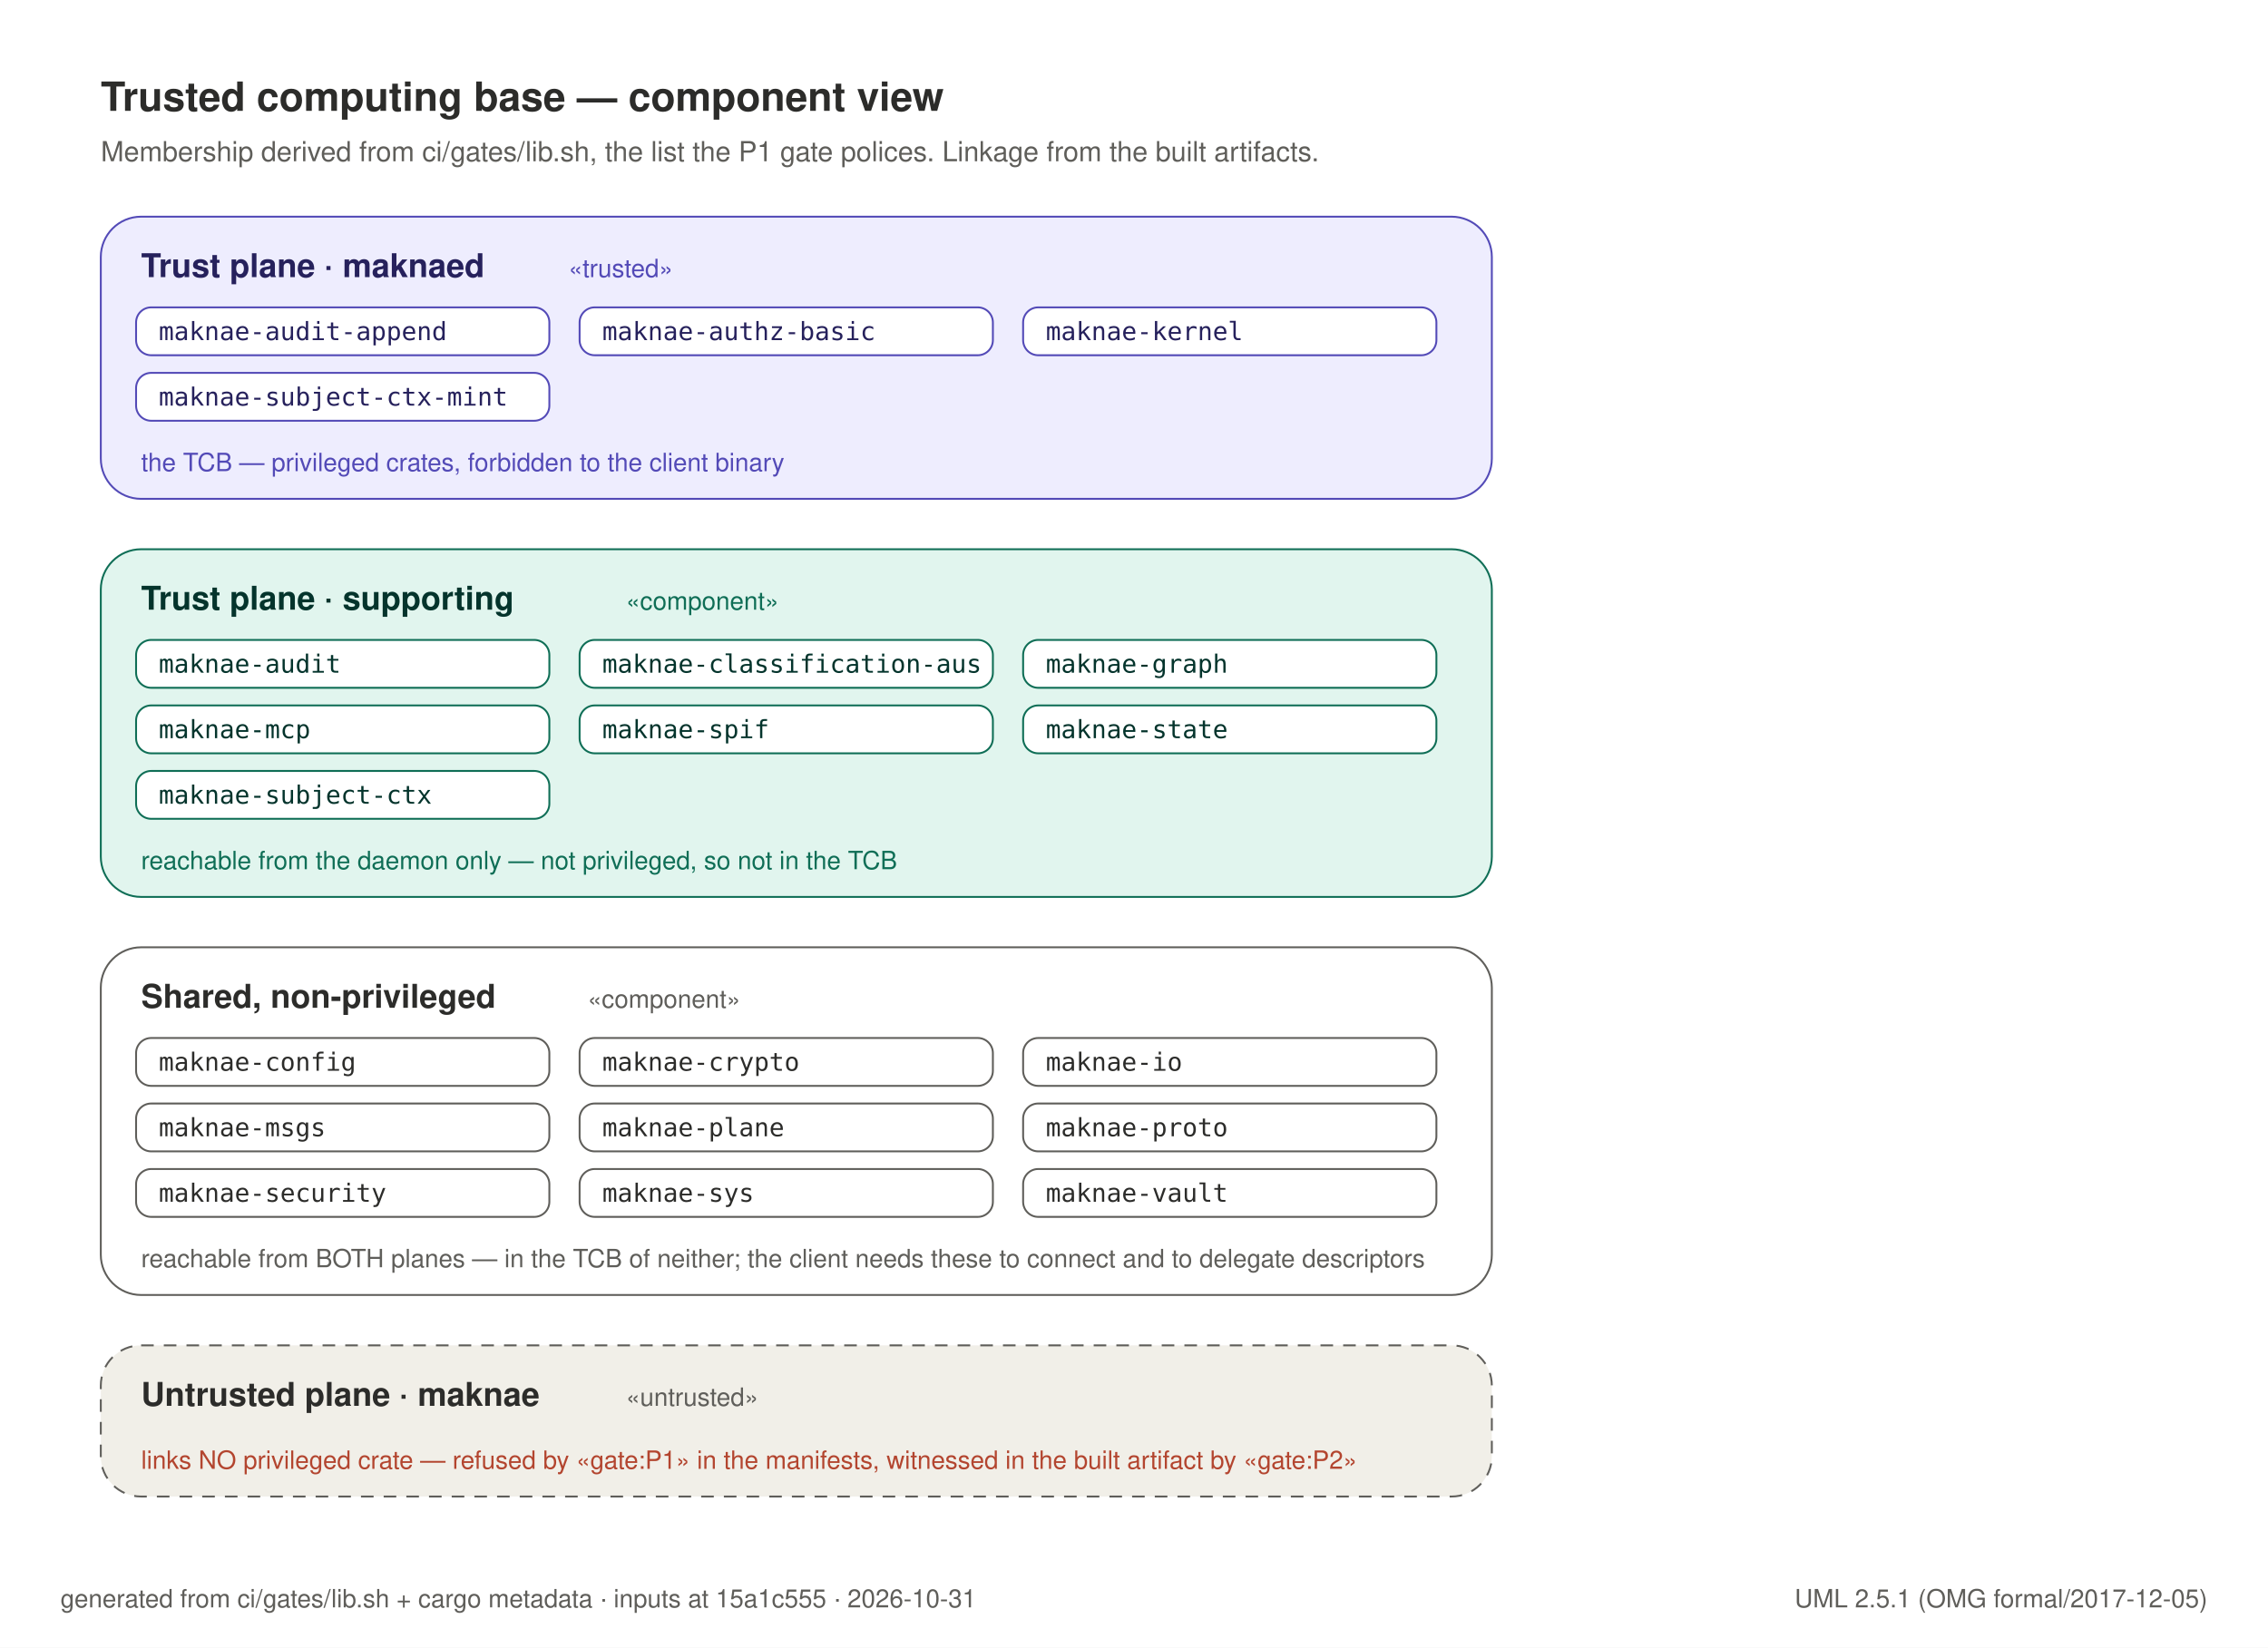
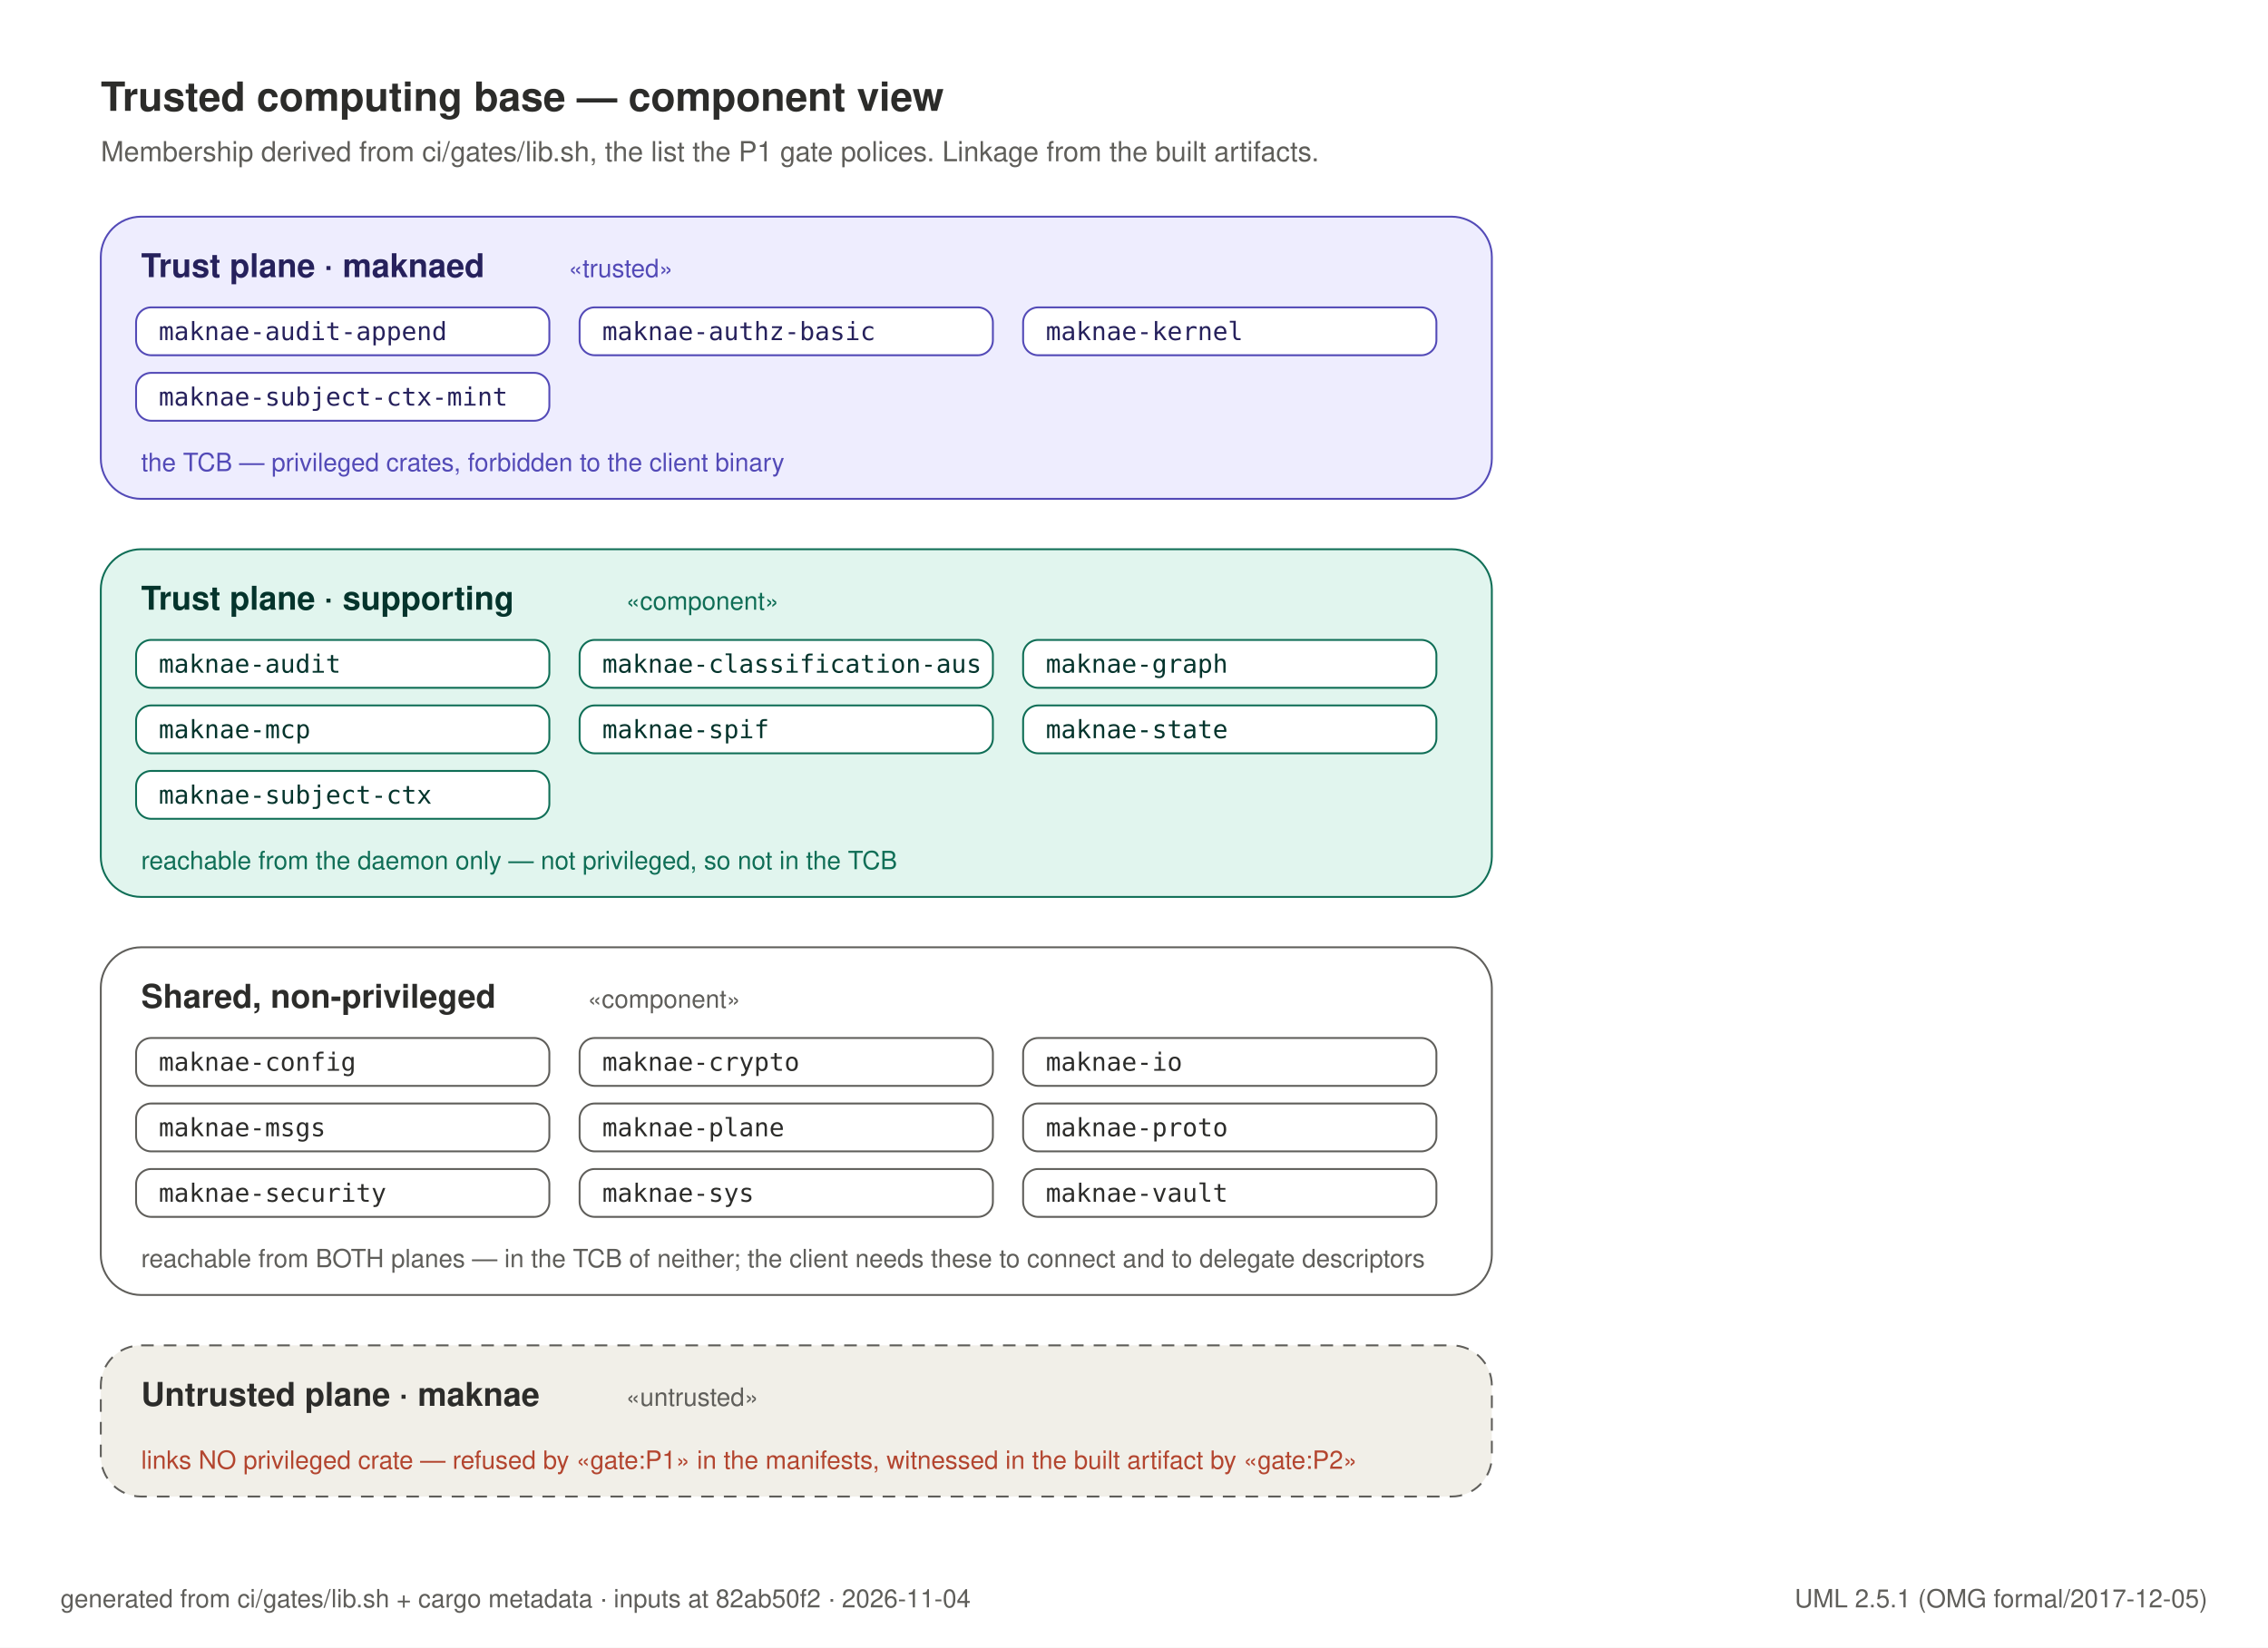
<svg xmlns="http://www.w3.org/2000/svg" width="900" height="654" viewBox="0 0 900 654" role="img">
  <rect x="0" y="0" width="900" height="654" fill="#FFFFFF" />
  <text x="40" y="44" text-anchor="start" font-family="Helvetica, Arial, sans-serif" font-size="16" font-weight="600" fill="#2C2C2A">Trusted computing base — component view</text>
  <text x="40" y="64" text-anchor="start" font-family="Helvetica, Arial, sans-serif" font-size="11" font-weight="400" fill="#5F5E5A">Membership derived from ci/gates/lib.sh, the list the P1 gate polices. Linkage from the built artifacts.</text>
  <rect x="40" y="86" width="552" height="112" rx="16" fill="#EEEDFE" stroke="#534AB7" stroke-width="0.75" />
  <text x="56" y="110" text-anchor="start" font-family="Helvetica, Arial, sans-serif" font-size="13" font-weight="600" fill="#26215C">Trust plane · maknaed</text>
  <text x="225.6" y="110" text-anchor="start" font-family="Helvetica, Arial, sans-serif" font-size="10" font-weight="400" fill="#534AB7">«trusted»</text>
  <rect x="54" y="122" width="164" height="19" rx="6" fill="#FFFFFF" stroke="#534AB7" stroke-width="0.75" />
  <text x="63" y="135" text-anchor="start" font-family="ui-monospace, SFMono-Regular, Menlo, monospace" font-size="10" font-weight="500" fill="#26215C">maknae-audit-append</text>
  <rect x="230" y="122" width="164" height="19" rx="6" fill="#FFFFFF" stroke="#534AB7" stroke-width="0.75" />
  <text x="239" y="135" text-anchor="start" font-family="ui-monospace, SFMono-Regular, Menlo, monospace" font-size="10" font-weight="500" fill="#26215C">maknae-authz-basic</text>
  <rect x="406" y="122" width="164" height="19" rx="6" fill="#FFFFFF" stroke="#534AB7" stroke-width="0.75" />
  <text x="415" y="135" text-anchor="start" font-family="ui-monospace, SFMono-Regular, Menlo, monospace" font-size="10" font-weight="500" fill="#26215C">maknae-kernel</text>
  <rect x="54" y="148" width="164" height="19" rx="6" fill="#FFFFFF" stroke="#534AB7" stroke-width="0.75" />
  <text x="63" y="161" text-anchor="start" font-family="ui-monospace, SFMono-Regular, Menlo, monospace" font-size="10" font-weight="500" fill="#26215C">maknae-subject-ctx-mint</text>
  <text x="56" y="187" text-anchor="start" font-family="Helvetica, Arial, sans-serif" font-size="10" font-weight="400" fill="#534AB7">the TCB — privileged crates, forbidden to the client binary</text>
  <rect x="40" y="218" width="552" height="138" rx="16" fill="#E1F5EE" stroke="#0F6E56" stroke-width="0.75" />
  <text x="56" y="242" text-anchor="start" font-family="Helvetica, Arial, sans-serif" font-size="13" font-weight="600" fill="#04342C">Trust plane · supporting</text>
  <text x="248.4" y="242" text-anchor="start" font-family="Helvetica, Arial, sans-serif" font-size="10" font-weight="400" fill="#0F6E56">«component»</text>
  <rect x="54" y="254" width="164" height="19" rx="6" fill="#FFFFFF" stroke="#0F6E56" stroke-width="0.75" />
  <text x="63" y="267" text-anchor="start" font-family="ui-monospace, SFMono-Regular, Menlo, monospace" font-size="10" font-weight="500" fill="#04342C">maknae-audit</text>
  <rect x="230" y="254" width="164" height="19" rx="6" fill="#FFFFFF" stroke="#0F6E56" stroke-width="0.75" />
  <text x="239" y="267" text-anchor="start" font-family="ui-monospace, SFMono-Regular, Menlo, monospace" font-size="10" font-weight="500" fill="#04342C">maknae-classification-aus</text>
  <rect x="406" y="254" width="164" height="19" rx="6" fill="#FFFFFF" stroke="#0F6E56" stroke-width="0.75" />
  <text x="415" y="267" text-anchor="start" font-family="ui-monospace, SFMono-Regular, Menlo, monospace" font-size="10" font-weight="500" fill="#04342C">maknae-graph</text>
  <rect x="54" y="280" width="164" height="19" rx="6" fill="#FFFFFF" stroke="#0F6E56" stroke-width="0.75" />
  <text x="63" y="293" text-anchor="start" font-family="ui-monospace, SFMono-Regular, Menlo, monospace" font-size="10" font-weight="500" fill="#04342C">maknae-mcp</text>
  <rect x="230" y="280" width="164" height="19" rx="6" fill="#FFFFFF" stroke="#0F6E56" stroke-width="0.75" />
  <text x="239" y="293" text-anchor="start" font-family="ui-monospace, SFMono-Regular, Menlo, monospace" font-size="10" font-weight="500" fill="#04342C">maknae-spif</text>
  <rect x="406" y="280" width="164" height="19" rx="6" fill="#FFFFFF" stroke="#0F6E56" stroke-width="0.75" />
  <text x="415" y="293" text-anchor="start" font-family="ui-monospace, SFMono-Regular, Menlo, monospace" font-size="10" font-weight="500" fill="#04342C">maknae-state</text>
  <rect x="54" y="306" width="164" height="19" rx="6" fill="#FFFFFF" stroke="#0F6E56" stroke-width="0.75" />
  <text x="63" y="319" text-anchor="start" font-family="ui-monospace, SFMono-Regular, Menlo, monospace" font-size="10" font-weight="500" fill="#04342C">maknae-subject-ctx</text>
  <text x="56" y="345" text-anchor="start" font-family="Helvetica, Arial, sans-serif" font-size="10" font-weight="400" fill="#0F6E56">reachable from the daemon only — not privileged, so not in the TCB</text>
  <rect x="40" y="376" width="552" height="138" rx="16" fill="#FFFFFF" stroke="#5F5E5A" stroke-width="0.75" />
  <text x="56" y="400" text-anchor="start" font-family="Helvetica, Arial, sans-serif" font-size="13" font-weight="600" fill="#2C2C2A">Shared, non-privileged</text>
  <text x="233.2" y="400" text-anchor="start" font-family="Helvetica, Arial, sans-serif" font-size="10" font-weight="400" fill="#5F5E5A">«component»</text>
  <rect x="54" y="412" width="164" height="19" rx="6" fill="#FFFFFF" stroke="#5F5E5A" stroke-width="0.75" />
  <text x="63" y="425" text-anchor="start" font-family="ui-monospace, SFMono-Regular, Menlo, monospace" font-size="10" font-weight="500" fill="#2C2C2A">maknae-config</text>
  <rect x="230" y="412" width="164" height="19" rx="6" fill="#FFFFFF" stroke="#5F5E5A" stroke-width="0.75" />
  <text x="239" y="425" text-anchor="start" font-family="ui-monospace, SFMono-Regular, Menlo, monospace" font-size="10" font-weight="500" fill="#2C2C2A">maknae-crypto</text>
  <rect x="406" y="412" width="164" height="19" rx="6" fill="#FFFFFF" stroke="#5F5E5A" stroke-width="0.75" />
  <text x="415" y="425" text-anchor="start" font-family="ui-monospace, SFMono-Regular, Menlo, monospace" font-size="10" font-weight="500" fill="#2C2C2A">maknae-io</text>
  <rect x="54" y="438" width="164" height="19" rx="6" fill="#FFFFFF" stroke="#5F5E5A" stroke-width="0.75" />
  <text x="63" y="451" text-anchor="start" font-family="ui-monospace, SFMono-Regular, Menlo, monospace" font-size="10" font-weight="500" fill="#2C2C2A">maknae-msgs</text>
  <rect x="230" y="438" width="164" height="19" rx="6" fill="#FFFFFF" stroke="#5F5E5A" stroke-width="0.75" />
  <text x="239" y="451" text-anchor="start" font-family="ui-monospace, SFMono-Regular, Menlo, monospace" font-size="10" font-weight="500" fill="#2C2C2A">maknae-plane</text>
  <rect x="406" y="438" width="164" height="19" rx="6" fill="#FFFFFF" stroke="#5F5E5A" stroke-width="0.75" />
  <text x="415" y="451" text-anchor="start" font-family="ui-monospace, SFMono-Regular, Menlo, monospace" font-size="10" font-weight="500" fill="#2C2C2A">maknae-proto</text>
  <rect x="54" y="464" width="164" height="19" rx="6" fill="#FFFFFF" stroke="#5F5E5A" stroke-width="0.75" />
  <text x="63" y="477" text-anchor="start" font-family="ui-monospace, SFMono-Regular, Menlo, monospace" font-size="10" font-weight="500" fill="#2C2C2A">maknae-security</text>
  <rect x="230" y="464" width="164" height="19" rx="6" fill="#FFFFFF" stroke="#5F5E5A" stroke-width="0.75" />
  <text x="239" y="477" text-anchor="start" font-family="ui-monospace, SFMono-Regular, Menlo, monospace" font-size="10" font-weight="500" fill="#2C2C2A">maknae-sys</text>
  <rect x="406" y="464" width="164" height="19" rx="6" fill="#FFFFFF" stroke="#5F5E5A" stroke-width="0.75" />
  <text x="415" y="477" text-anchor="start" font-family="ui-monospace, SFMono-Regular, Menlo, monospace" font-size="10" font-weight="500" fill="#2C2C2A">maknae-vault</text>
  <text x="56" y="503" text-anchor="start" font-family="Helvetica, Arial, sans-serif" font-size="10" font-weight="400" fill="#5F5E5A">reachable from BOTH planes — in the TCB of neither; the client needs these to connect and to delegate descriptors</text>
  <rect x="40" y="534" width="552" height="60" rx="16" fill="#F1EFE8" stroke="#5F5E5A" stroke-width="0.75" stroke-dasharray="5 4" />
  <text x="56" y="558" text-anchor="start" font-family="Helvetica, Arial, sans-serif" font-size="13" font-weight="600" fill="#2C2C2A">Untrusted plane · maknae</text>
  <text x="248.4" y="558" text-anchor="start" font-family="Helvetica, Arial, sans-serif" font-size="10" font-weight="400" fill="#5F5E5A">«untrusted»</text>
  <text x="56" y="583" text-anchor="start" font-family="Helvetica, Arial, sans-serif" font-size="10" font-weight="400" fill="#B3452F">links NO privileged crate — refused by «gate:P1» in the manifests, witnessed in the built artifact by «gate:P2»</text>
-   <text x="24" y="638" text-anchor="start" font-family="Helvetica, Arial, sans-serif" font-size="10" font-weight="400" fill="#5F5E5A">generated from ci/gates/lib.sh + cargo metadata · inputs at 15a1c555 · 2026-10-31</text>
+   <text x="24" y="638" text-anchor="start" font-family="Helvetica, Arial, sans-serif" font-size="10" font-weight="400" fill="#5F5E5A">generated from ci/gates/lib.sh + cargo metadata · inputs at 82ab50f2 · 2026-11-04</text>
  <text x="876" y="638" text-anchor="end" font-family="Helvetica, Arial, sans-serif" font-size="10" font-weight="400" fill="#5F5E5A">UML 2.5.1 (OMG formal/2017-12-05)</text>
</svg>
